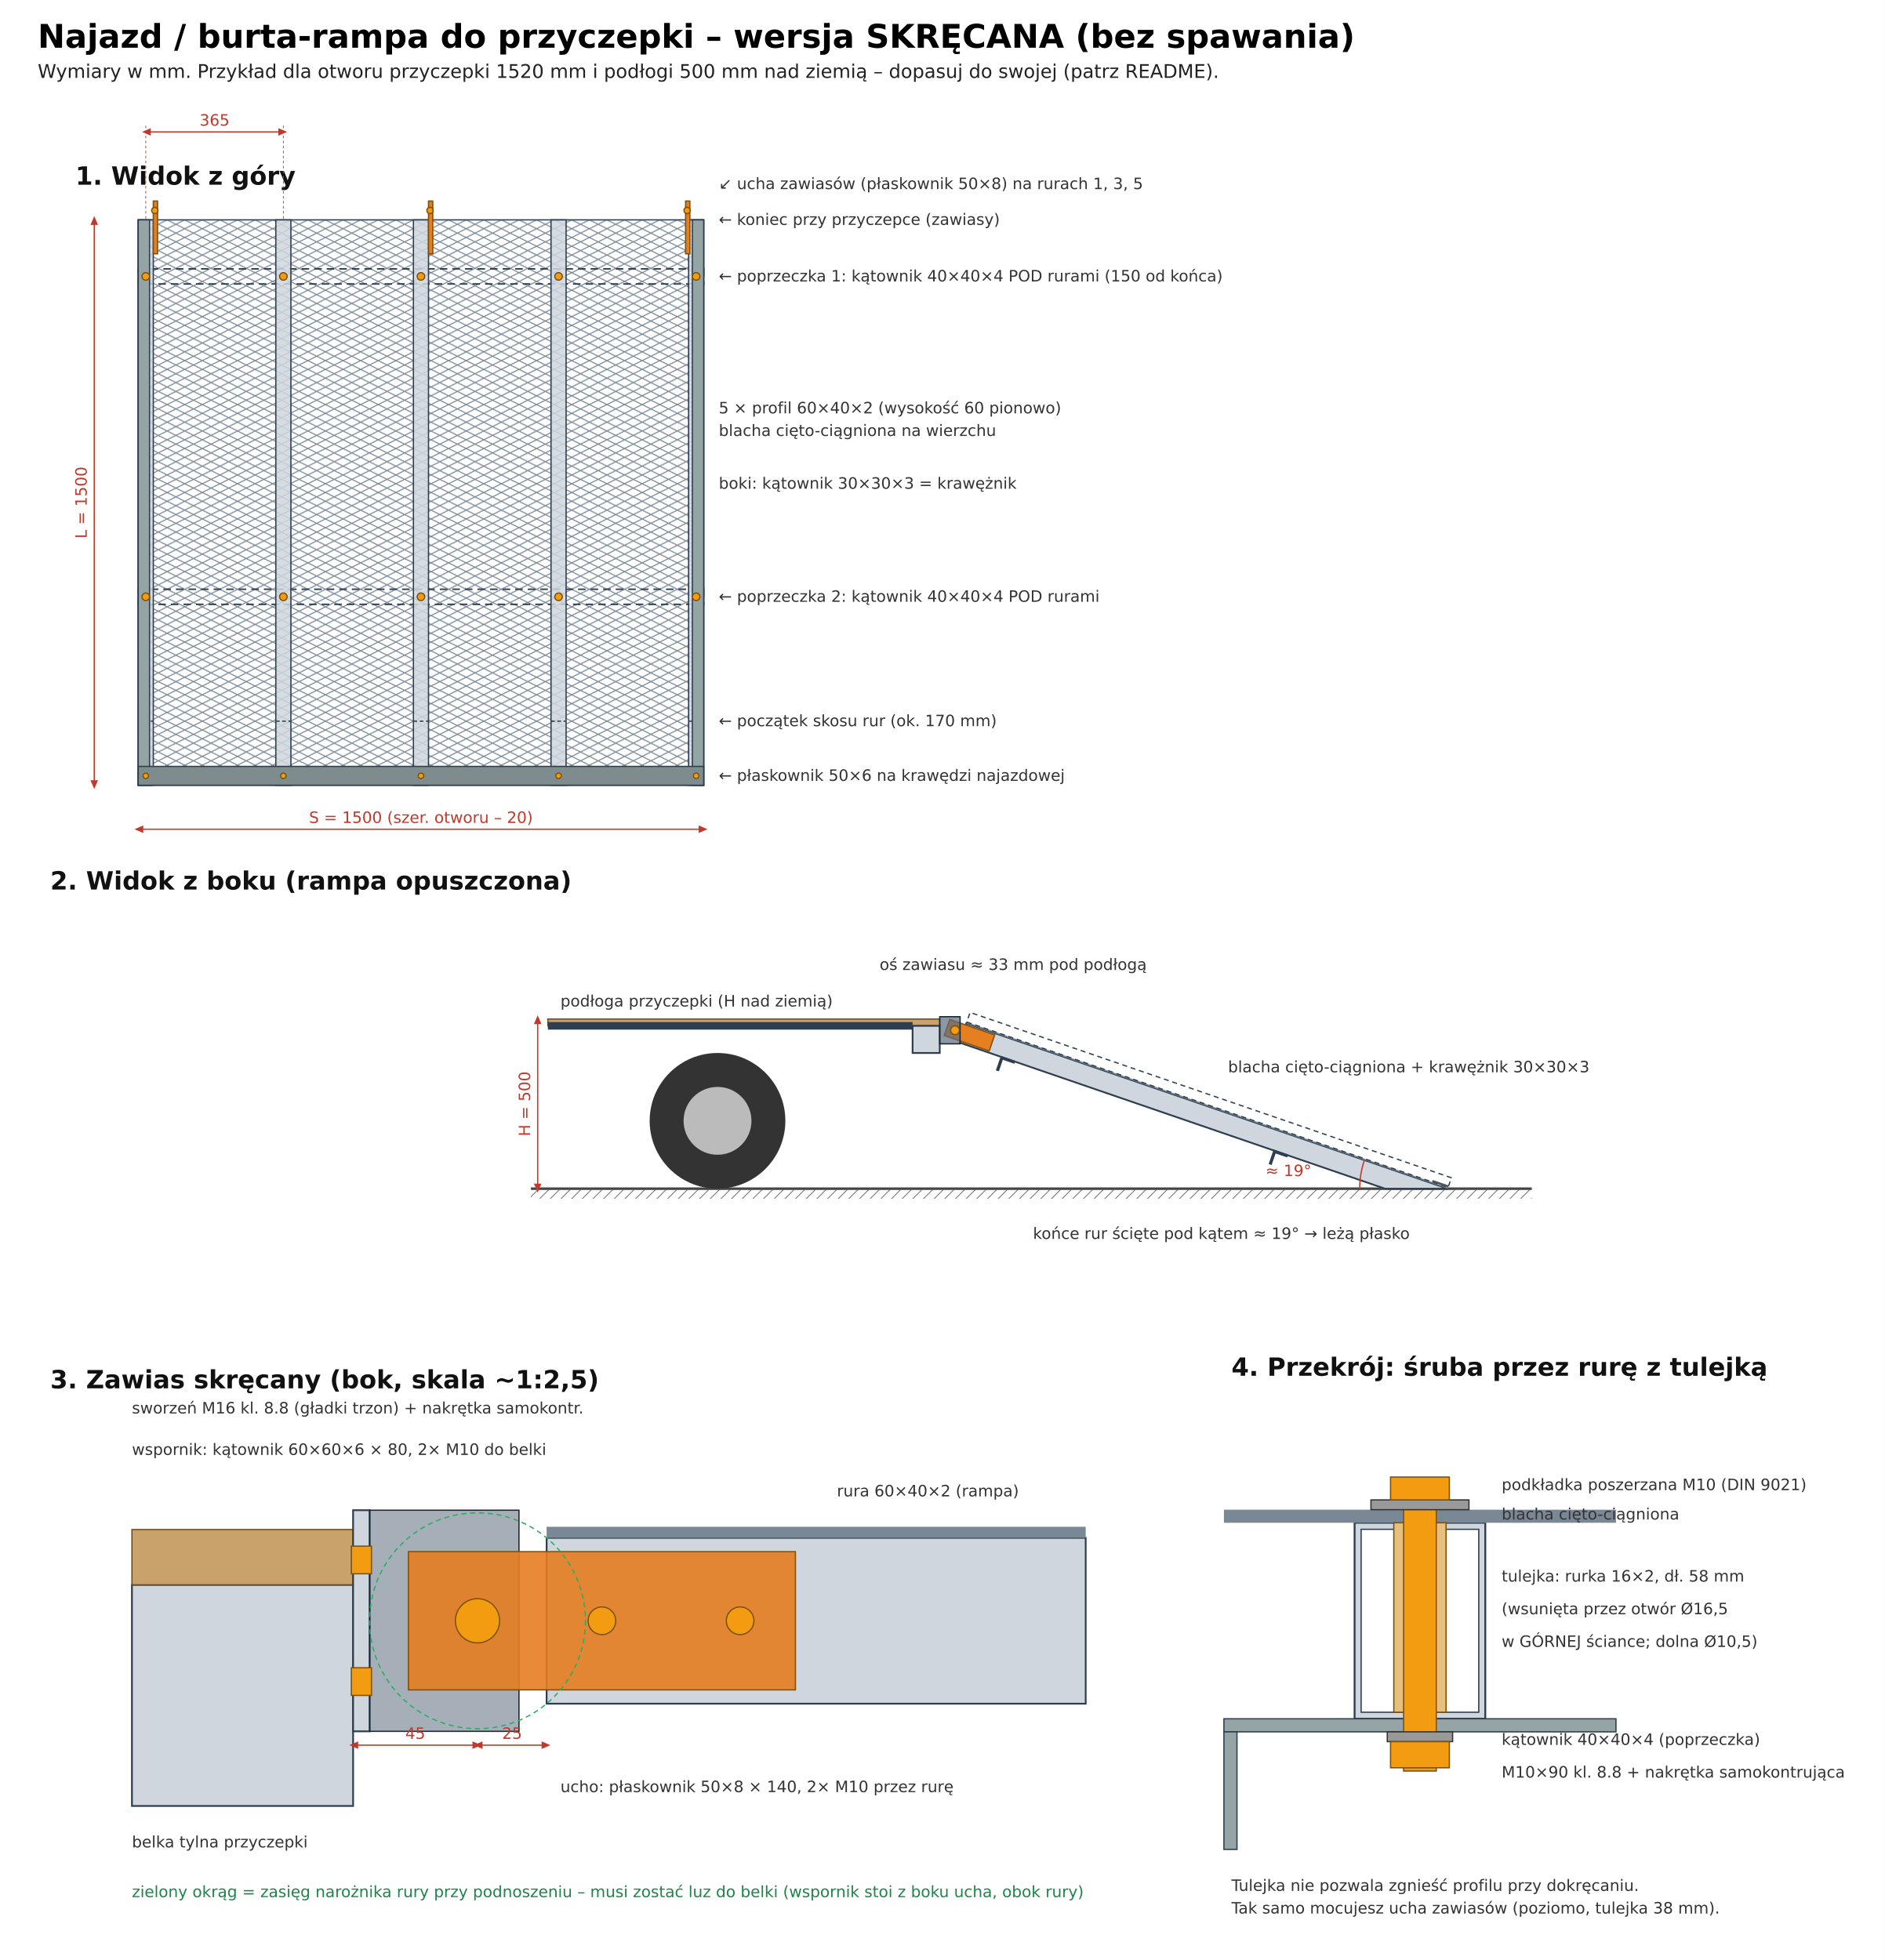
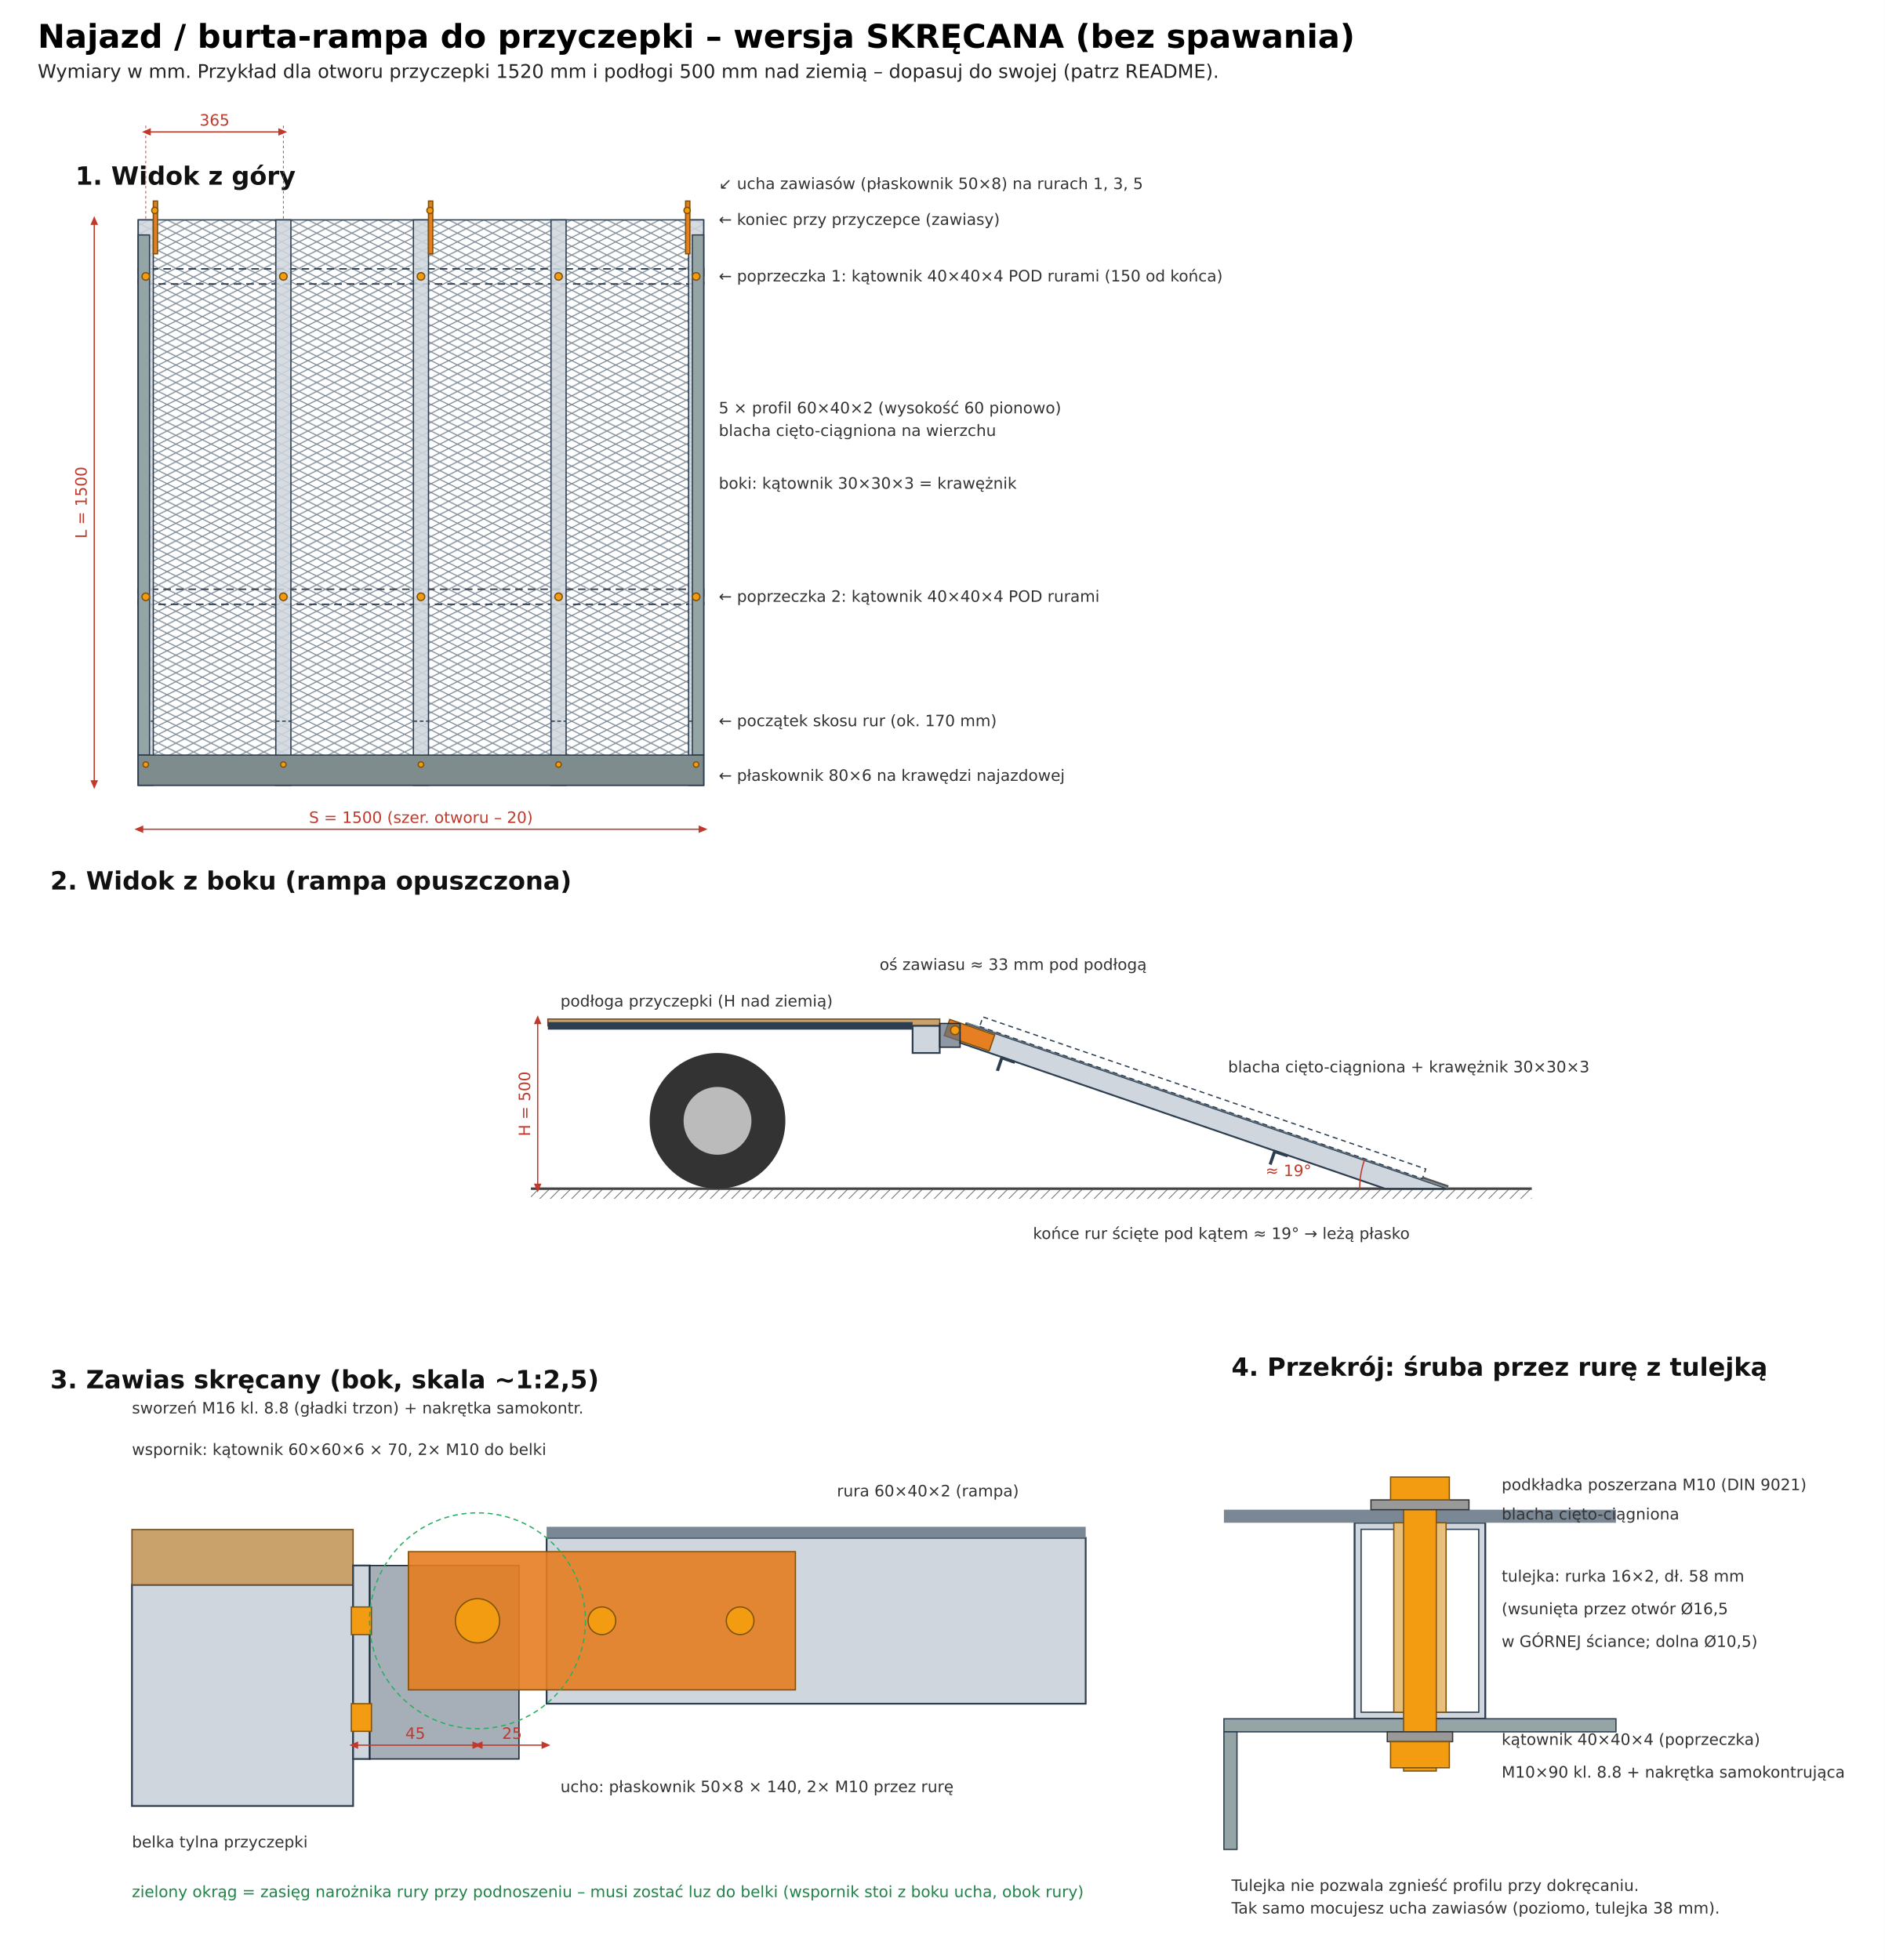
<svg xmlns="http://www.w3.org/2000/svg" width="1500" height="1560" viewBox="0 0 1500 1560" font-family="DejaVu Sans, Arial, sans-serif">
  <defs>
    <pattern id="mesh" width="14" height="7" patternUnits="userSpaceOnUse">
      <path d="M0 3.5 L7 0 L14 3.5 L7 7 Z" fill="none" stroke="#7a8794" stroke-width="0.8" />
    </pattern>
    <pattern id="hatch" width="6" height="6" patternUnits="userSpaceOnUse" patternTransform="rotate(45)">
      <line x1="0" y1="0" x2="0" y2="6" stroke="#555" stroke-width="1" />
    </pattern>
    <marker id="ar" markerWidth="8" markerHeight="8" refX="4" refY="4" orient="auto-start-reverse">
      <path d="M0 1 L7 4 L0 7 Z" fill="#c0392b" />
    </marker>
  </defs>
  <rect width="100%" height="100%" fill="#fff" />
  <style>.t{font-size:15px;fill:#222}.h{font-size:20px;font-weight:bold;fill:#111}.s{font-size:12.5px;fill:#333}.d{stroke:#c0392b;stroke-width:1;fill:none}.dt{font-size:12.5px;fill:#c0392b}
.steel{fill:#cfd6dd;stroke:#2c3e50;stroke-width:1.4}.dash{fill:none;stroke:#2c3e50;stroke-width:1.2;stroke-dasharray:6 4}.bolt{fill:#f39c12;stroke:#7e5109;stroke-width:1}</style>
  <text x="30" y="38" style="font-size:26px;font-weight:bold">Najazd / burta-rampa do przyczepki – wersja SKRĘCANA (bez spawania)</text>
  <text x="30" y="62" class="t">Wymiary w mm. Przykład dla otworu przyczepki 1520 mm i podłogi 500 mm nad ziemią – dopasuj do swojej (patrz README).</text>
  <text x="60" y="147" class="h">1. Widok z góry</text>
  <rect x="110.0" y="175.0" width="450.0" height="450.0" fill="url(#mesh)" stroke="#2c3e50" stroke-width="1" />
  <rect x="110.0" y="214.0" width="450.0" height="12.0" class="dash" />
  <rect x="110.0" y="469.0" width="450.0" height="12.0" class="dash" />
  <rect x="110.0" y="175.0" width="12.0" height="450.0" fill="#cfd6dd" fill-opacity="0.85" stroke="#2c3e50" stroke-width="1" />
  <line x1="110.0" y1="574.0" x2="122.0" y2="574.0" stroke="#2c3e50" stroke-dasharray="3 2" />
  <rect x="219.5" y="175.0" width="12.0" height="450.0" fill="#cfd6dd" fill-opacity="0.85" stroke="#2c3e50" stroke-width="1" />
  <line x1="219.5" y1="574.0" x2="231.5" y2="574.0" stroke="#2c3e50" stroke-dasharray="3 2" />
  <rect x="329.0" y="175.0" width="12.0" height="450.0" fill="#cfd6dd" fill-opacity="0.85" stroke="#2c3e50" stroke-width="1" />
  <line x1="329.0" y1="574.0" x2="341.0" y2="574.0" stroke="#2c3e50" stroke-dasharray="3 2" />
  <rect x="438.5" y="175.0" width="12.0" height="450.0" fill="#cfd6dd" fill-opacity="0.85" stroke="#2c3e50" stroke-width="1" />
  <line x1="438.5" y1="574.0" x2="450.5" y2="574.0" stroke="#2c3e50" stroke-dasharray="3 2" />
  <rect x="548.0" y="175.0" width="12.0" height="450.0" fill="#cfd6dd" fill-opacity="0.85" stroke="#2c3e50" stroke-width="1" />
  <line x1="548.0" y1="574.0" x2="560.0" y2="574.0" stroke="#2c3e50" stroke-dasharray="3 2" />
-   <rect x="110.0" y="175.0" width="9.0" height="450.0" fill="#95a5a6" stroke="#2c3e50" />
-   <rect x="551.0" y="175.0" width="9.0" height="450.0" fill="#95a5a6" stroke="#2c3e50" />
-   <rect x="110.0" y="610.0" width="450.0" height="15.0" fill="#7f8c8d" stroke="#2c3e50" />
+   <rect x="110.0" y="187.0" width="9.0" height="414.0" fill="#95a5a6" stroke="#2c3e50" />
+   <rect x="551.0" y="187.0" width="9.0" height="414.0" fill="#95a5a6" stroke="#2c3e50" />
+   <rect x="110.0" y="601.0" width="450.0" height="24.0" fill="#7f8c8d" stroke="#2c3e50" />
  <rect x="122.0" y="160.0" width="3.4" height="42.0" fill="#e67e22" stroke="#7e5109" />
  <circle cx="123.2" cy="167.5" r="2.5" class="bolt" />
  <rect x="341.0" y="160.0" width="3.4" height="42.0" fill="#e67e22" stroke="#7e5109" />
  <circle cx="342.2" cy="167.5" r="2.5" class="bolt" />
  <rect x="545.6" y="160.0" width="3.4" height="42.0" fill="#e67e22" stroke="#7e5109" />
  <circle cx="546.8" cy="167.5" r="2.5" class="bolt" />
  <circle cx="116.0" cy="220.0" r="3" class="bolt" />
  <circle cx="225.5" cy="220.0" r="3" class="bolt" />
  <circle cx="335.0" cy="220.0" r="3" class="bolt" />
  <circle cx="444.5" cy="220.0" r="3" class="bolt" />
  <circle cx="554.0" cy="220.0" r="3" class="bolt" />
  <circle cx="116.0" cy="475.0" r="3" class="bolt" />
  <circle cx="225.5" cy="475.0" r="3" class="bolt" />
  <circle cx="335.0" cy="475.0" r="3" class="bolt" />
  <circle cx="444.5" cy="475.0" r="3" class="bolt" />
  <circle cx="554.0" cy="475.0" r="3" class="bolt" />
-   <circle cx="116.0" cy="617.5" r="2.2" class="bolt" />
-   <circle cx="225.5" cy="617.5" r="2.2" class="bolt" />
-   <circle cx="335.0" cy="617.5" r="2.2" class="bolt" />
-   <circle cx="444.5" cy="617.5" r="2.2" class="bolt" />
-   <circle cx="554.0" cy="617.5" r="2.2" class="bolt" />
+   <circle cx="116.0" cy="608.5" r="2.2" class="bolt" />
+   <circle cx="225.5" cy="608.5" r="2.2" class="bolt" />
+   <circle cx="335.0" cy="608.5" r="2.2" class="bolt" />
+   <circle cx="444.5" cy="608.5" r="2.2" class="bolt" />
+   <circle cx="554.0" cy="608.5" r="2.2" class="bolt" />
  <line x1="110.0" y1="660.0" x2="560.0" y2="660.0" class="d" marker-start="url(#ar)" marker-end="url(#ar)" />
  <text x="335.0" y="655.0" class="dt" text-anchor="middle">S = 1500 (szer. otworu – 20)</text>
  <line x1="75.0" y1="175.0" x2="75.0" y2="625.0" class="d" marker-start="url(#ar)" marker-end="url(#ar)" />
  <text x="69.0" y="400.0" class="dt" text-anchor="middle" transform="rotate(-90 69.0 400.0)">L = 1500</text>
  <line x1="116.0" y1="105.0" x2="225.5" y2="105.0" class="d" marker-start="url(#ar)" marker-end="url(#ar)" />
  <text x="170.75" y="100.0" class="dt" text-anchor="middle">365</text>
  <line x1="116.0" y1="100.0" x2="116.0" y2="175.0" stroke="#c0392b" stroke-width="0.6" stroke-dasharray="2 2" />
  <line x1="225.5" y1="100.0" x2="225.5" y2="175.0" stroke="#c0392b" stroke-width="0.6" stroke-dasharray="2 2" />
  <text x="572.0" y="179.0" class="s">← koniec przy przyczepce (zawiasy)</text>
  <text x="572.0" y="224.0" class="s">← poprzeczka 1: kątownik 40×40×4 POD rurami (150 od końca)</text>
  <text x="572.0" y="479.0" class="s">← poprzeczka 2: kątownik 40×40×4 POD rurami</text>
  <text x="572.0" y="578.0" class="s">← początek skosu rur (ok. 170 mm)</text>
-   <text x="572.0" y="621.5" class="s">← płaskownik 50×6 na krawędzi najazdowej</text>
+   <text x="572.0" y="621.5" class="s">← płaskownik 80×6 na krawędzi najazdowej</text>
  <text x="572.0" y="329.0" class="s">5 × profil 60×40×2 (wysokość 60 pionowo)</text>
  <text x="572.0" y="347.0" class="s">blacha cięto-ciągniona na wierzchu</text>
  <text x="572.0" y="389.0" class="s">boki: kątownik 30×30×3 = krawężnik</text>
  <text x="572.0" y="150.5" class="s">↙ ucha zawiasów (płaskownik 50×8) na rurach 1, 3, 5</text>
  <text x="40" y="708" class="h">2. Widok z boku (rampa opuszczona)</text>
  <line x1="422.5" y1="946.09" x2="1219.0" y2="946.09" stroke="#444" stroke-width="2" />
  <rect x="422.5" y="946.09" width="796.5" height="8" fill="url(#hatch)" />
  <rect x="436.0" y="811.09" width="311.85" height="5.4" fill="#c9a26b" stroke="#6e4b1f" />
  <rect x="726.25" y="816.49" width="21.6" height="21.6" class="steel" />
  <line x1="436.0" y1="816.49" x2="726.25" y2="816.49" stroke="#2c3e50" stroke-width="6" />
  <circle cx="571.0" cy="892.09" r="54.0" fill="#333" />
  <circle cx="571.0" cy="892.09" r="27.0" fill="#bbb" />
  <text x="446.0" y="801.09" class="s">podłoga przyczepki (H nad ziemią)</text>
  <polygon points="763.8,829.9 1102.2,946.1 1152.1,946.1 769.0,814.5" class="steel" />
  <polygon points="769.0,814.5 1152.1,946.1 1152.4,945.1 769.4,813.5" fill="#7a8794" />
-   <polygon points="769.4,813.5 1152.4,945.1 1155.0,937.4 772.0,805.8" fill="none" stroke="#2c3e50" stroke-dasharray="4 3" />
+   <polygon points="779.6,817.0 1132.0,938.1 1134.6,930.4 782.2,809.4" fill="none" stroke="#2c3e50" stroke-dasharray="4 3" />
  <polygon points="796.9,841.3 807.2,844.8 806.8,845.8 797.6,842.6 794.5,851.8 793.4,851.5" class="steel" />
  <polygon points="1014.0,915.8 1024.2,919.3 1023.9,920.3 1014.7,917.2 1011.5,926.4 1010.5,926.0" class="steel" />
  <polygon points="751.4,824.2 787.2,836.5 791.6,823.7 755.8,811.4" fill="#e67e22" stroke="#7e5109" />
-   <rect x="747.85" y="809.2" width="16.2" height="21.6" fill="#5d6d7e" fill-opacity="0.7" stroke="#1b2631" />
+   <rect x="747.85" y="814.6" width="16.2" height="18.9" fill="#5d6d7e" fill-opacity="0.7" stroke="#1b2631" />
  <circle cx="760" cy="820" r="3.5" class="bolt" />
-   <polygon points="1139.6,940.7 1152.4,945.1 1152.9,943.5 1140.2,939.2" fill="#555" />
+   <polygon points="1132.0,938.1 1152.4,945.1 1152.9,943.5 1132.5,936.5" fill="#555" />
  <text x="822.052" y="986.09" class="s">końce rur ścięte pod kątem ≈ 19° → leżą płasko</text>
  <text x="977.268" y="853.482" class="s">blacha cięto-ciągniona + krawężnik 30×30×3</text>
  <line x1="427.9" y1="811.09" x2="427.9" y2="946.09" class="d" marker-start="url(#ar)" marker-end="url(#ar)" />
  <text x="421.9" y="878.59" class="dt" text-anchor="middle" transform="rotate(-90 421.9 878.59)">H = 500</text>
  <path d="M 1082.052 946.09 A 70 70 0 0 1 1085.8 923.4" class="d" />
  <text x="1007.052" y="936.09" class="dt">≈ 19°</text>
  <text x="700" y="772" class="s">oś zawiasu ≈ 33 mm pod podłogą</text>
  <text x="40" y="1105" class="h">3. Zawias skręcany (bok, skala ~1:2,5)</text>
  <rect x="105.0" y="1261.4" width="176.0" height="176.0" class="steel" />
  <rect x="105.0" y="1217.4" width="176.0" height="44.0" class="" fill="#c9a26b" stroke="#6e4b1f" />
-   <rect x="281.0" y="1202.0" width="13.2" height="176.0" class="steel" />
-   <rect x="294.2" y="1202.0" width="118.8" height="176.0" class="" fill="#5d6d7e" fill-opacity="0.55" stroke="#1b2631" />
+   <rect x="281.0" y="1246.0" width="13.2" height="154.0" class="steel" />
+   <rect x="294.2" y="1246.0" width="118.8" height="154.0" class="" fill="#5d6d7e" fill-opacity="0.55" stroke="#1b2631" />
  <rect x="435.0" y="1224.0" width="429.0" height="132.0" class="steel" />
  <rect x="435.0" y="1215.2" width="429.0" height="8.8" class="" fill="#7a8794" />
  <rect x="325.0" y="1235.0" width="308.0" height="110.0" class="" fill="#e67e22" fill-opacity="0.9" stroke="#7e5109" />
  <circle cx="479.0" cy="1290.0" r="11.0" class="bolt" />
  <circle cx="589.0" cy="1290.0" r="11.0" class="bolt" />
-   <rect x="279.6" y="1327.4" width="16" height="22.0" class="bolt" />
-   <rect x="279.6" y="1230.6" width="16" height="22.0" class="bolt" />
+   <rect x="279.6" y="1356.0" width="16" height="22.0" class="bolt" />
+   <rect x="279.6" y="1279.0" width="16" height="22.0" class="bolt" />
  <circle cx="380.0" cy="1290.0" r="17.6" class="bolt" stroke-width="2" />
  <circle cx="380.0" cy="1290.0" r="85.9" fill="none" stroke="#27ae60" stroke-dasharray="4 3" />
  <text x="105.0" y="1470.4" class="s">belka tylna przyczepki</text>
  <text x="666.0" y="1191.0" class="s">rura 60×40×2 (rampa)</text>
  <text x="446.0" y="1426.4" class="s">ucho: płaskownik 50×8 × 140, 2× M10 przez rurę</text>
-   <text x="105.0" y="1158.0" class="s">wspornik: kątownik 60×60×6 × 80, 2× M10 do belki</text>
+   <text x="105.0" y="1158.0" class="s">wspornik: kątownik 60×60×6 × 70, 2× M10 do belki</text>
  <text x="105.0" y="1125.0" class="s">sworzeń M16 kl. 8.8 (gładki trzon) + nakrętka samokontr.</text>
  <text x="105.0" y="1510.0" class="s" style="fill:#1e8449">zielony okrąg = zasięg narożnika rury przy podnoszeniu – musi zostać luz do belki (wspornik stoi z boku ucha, obok rury)</text>
  <line x1="380.0" y1="1389.0" x2="435.0" y2="1389.0" class="d" marker-start="url(#ar)" marker-end="url(#ar)" />
  <text x="407.5" y="1384.0" class="dt" text-anchor="middle">25</text>
  <line x1="281.0" y1="1389.0" x2="380.0" y2="1389.0" class="d" marker-start="url(#ar)" marker-end="url(#ar)" />
  <text x="330.5" y="1384.0" class="dt" text-anchor="middle">45</text>
  <text x="980" y="1095" class="h">4. Przekrój: śruba przez rurę z tulejką</text>
  <rect x="1078.0" y="1212.0" width="104.0" height="156.0" fill="#cfd6dd" stroke="#2c3e50" stroke-width="1.5" />
  <rect x="1083.2" y="1217.2" width="93.6" height="145.6" fill="#fff" stroke="#2c3e50" />
  <rect x="974.0" y="1201.6" width="312.0" height="10.4" fill="#7a8794" />
  <rect x="974.0" y="1368.0" width="312.0" height="10.4" fill="#95a5a6" stroke="#2c3e50" />
  <rect x="974.0" y="1378.4" width="10.4" height="93.6" fill="#95a5a6" stroke="#2c3e50" />
  <rect x="1109.2" y="1212.0" width="41.6" height="150.8" fill="#e8c07d" stroke="#7e5109" />
  <rect x="1117.0" y="1186.0" width="26.0" height="223.6" fill="#f39c12" stroke="#7e5109" />
  <rect x="1091.0" y="1193.8" width="78.0" height="7.8" fill="#999" stroke="#333" />
  <rect x="1106.6" y="1175.6" width="46.8" height="18.2" fill="#f39c12" stroke="#7e5109" />
  <rect x="1104.0" y="1378.4" width="52.0" height="7.8" fill="#999" stroke="#333" />
  <rect x="1106.6" y="1386.2" width="46.8" height="20.8" fill="#f39c12" stroke="#7e5109" />
  <text x="1195.0" y="1186.0" class="s">podkładka poszerzana M10 (DIN 9021)</text>
  <text x="1195.0" y="1209.4" class="s">blacha cięto-ciągniona</text>
  <text x="1195.0" y="1258.8" class="s">tulejka: rurka 16×2, dł. 58 mm</text>
  <text x="1195.0" y="1284.8" class="s">(wsunięta przez otwór Ø16,5</text>
  <text x="1195.0" y="1310.8" class="s"> w GÓRNEJ ściance; dolna Ø10,5)</text>
  <text x="1195.0" y="1388.8" class="s">kątownik 40×40×4 (poprzeczka)</text>
  <text x="1195.0" y="1414.8" class="s">M10×90 kl. 8.8 + nakrętka samokontrująca</text>
  <text x="980" y="1505" class="s">Tulejka nie pozwala zgnieść profilu przy dokręcaniu.</text>
  <text x="980" y="1523" class="s">Tak samo mocujesz ucha zawiasów (poziomo, tulejka 38 mm).</text>
</svg>
